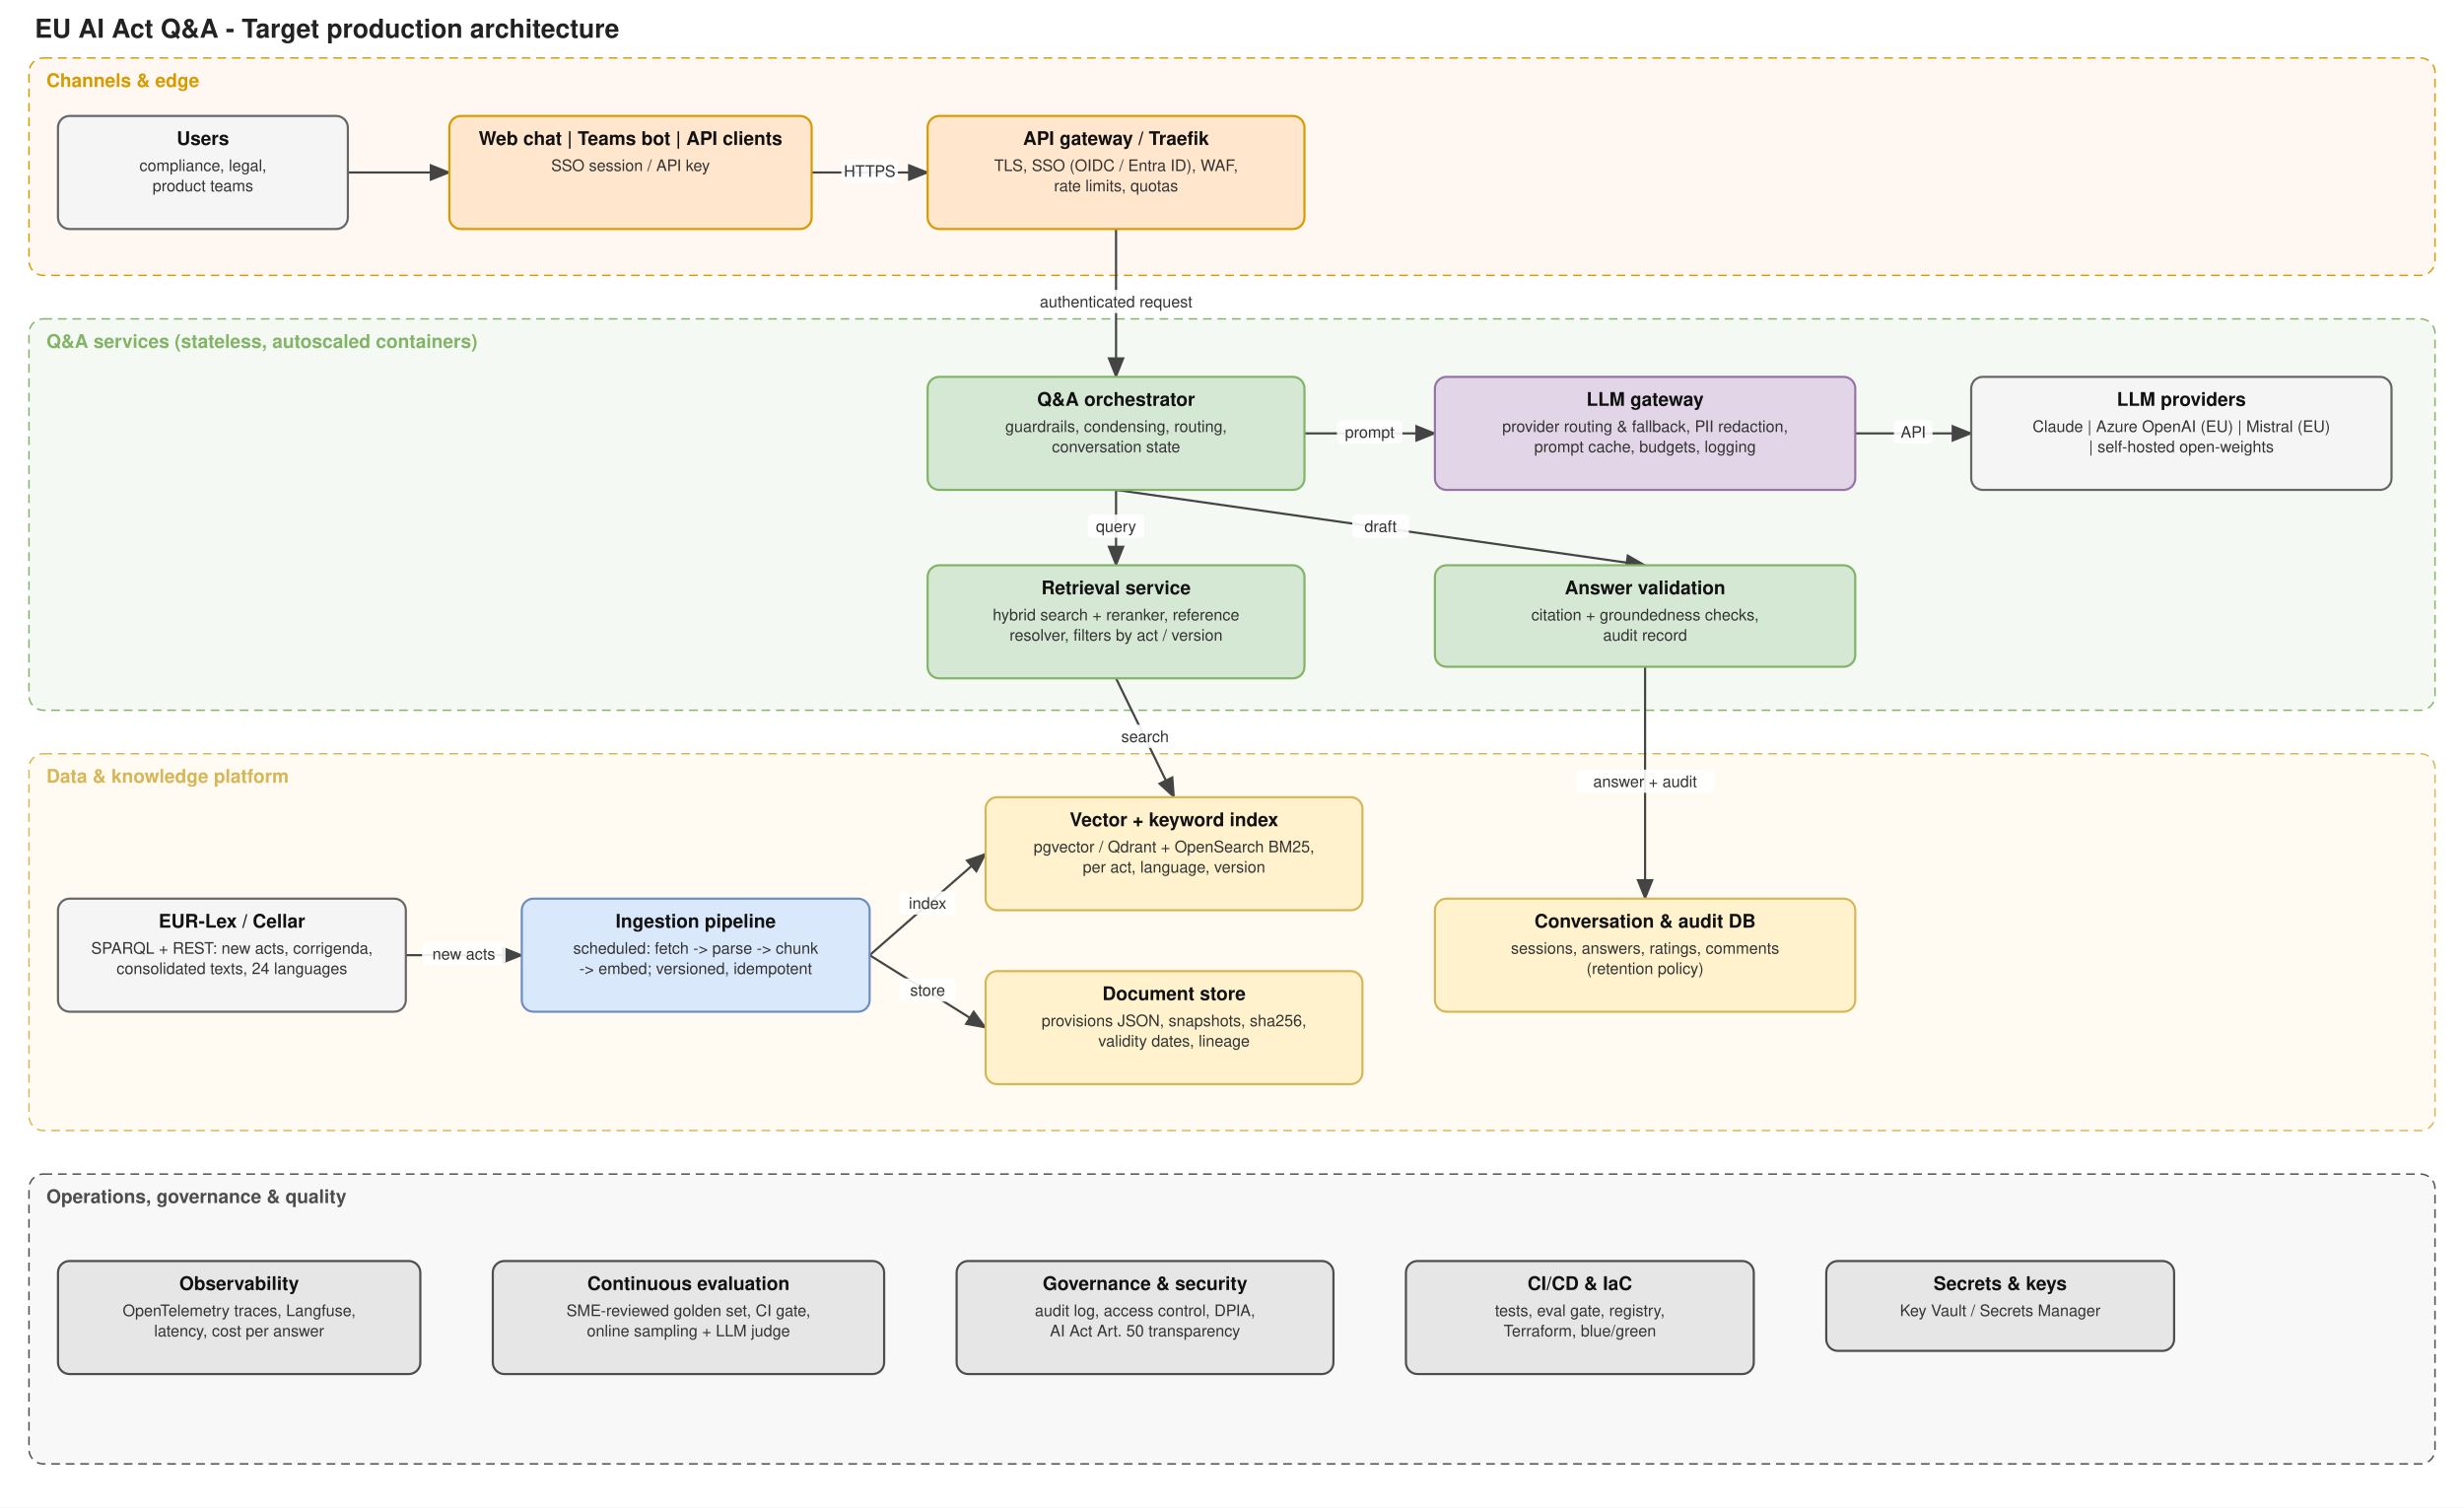
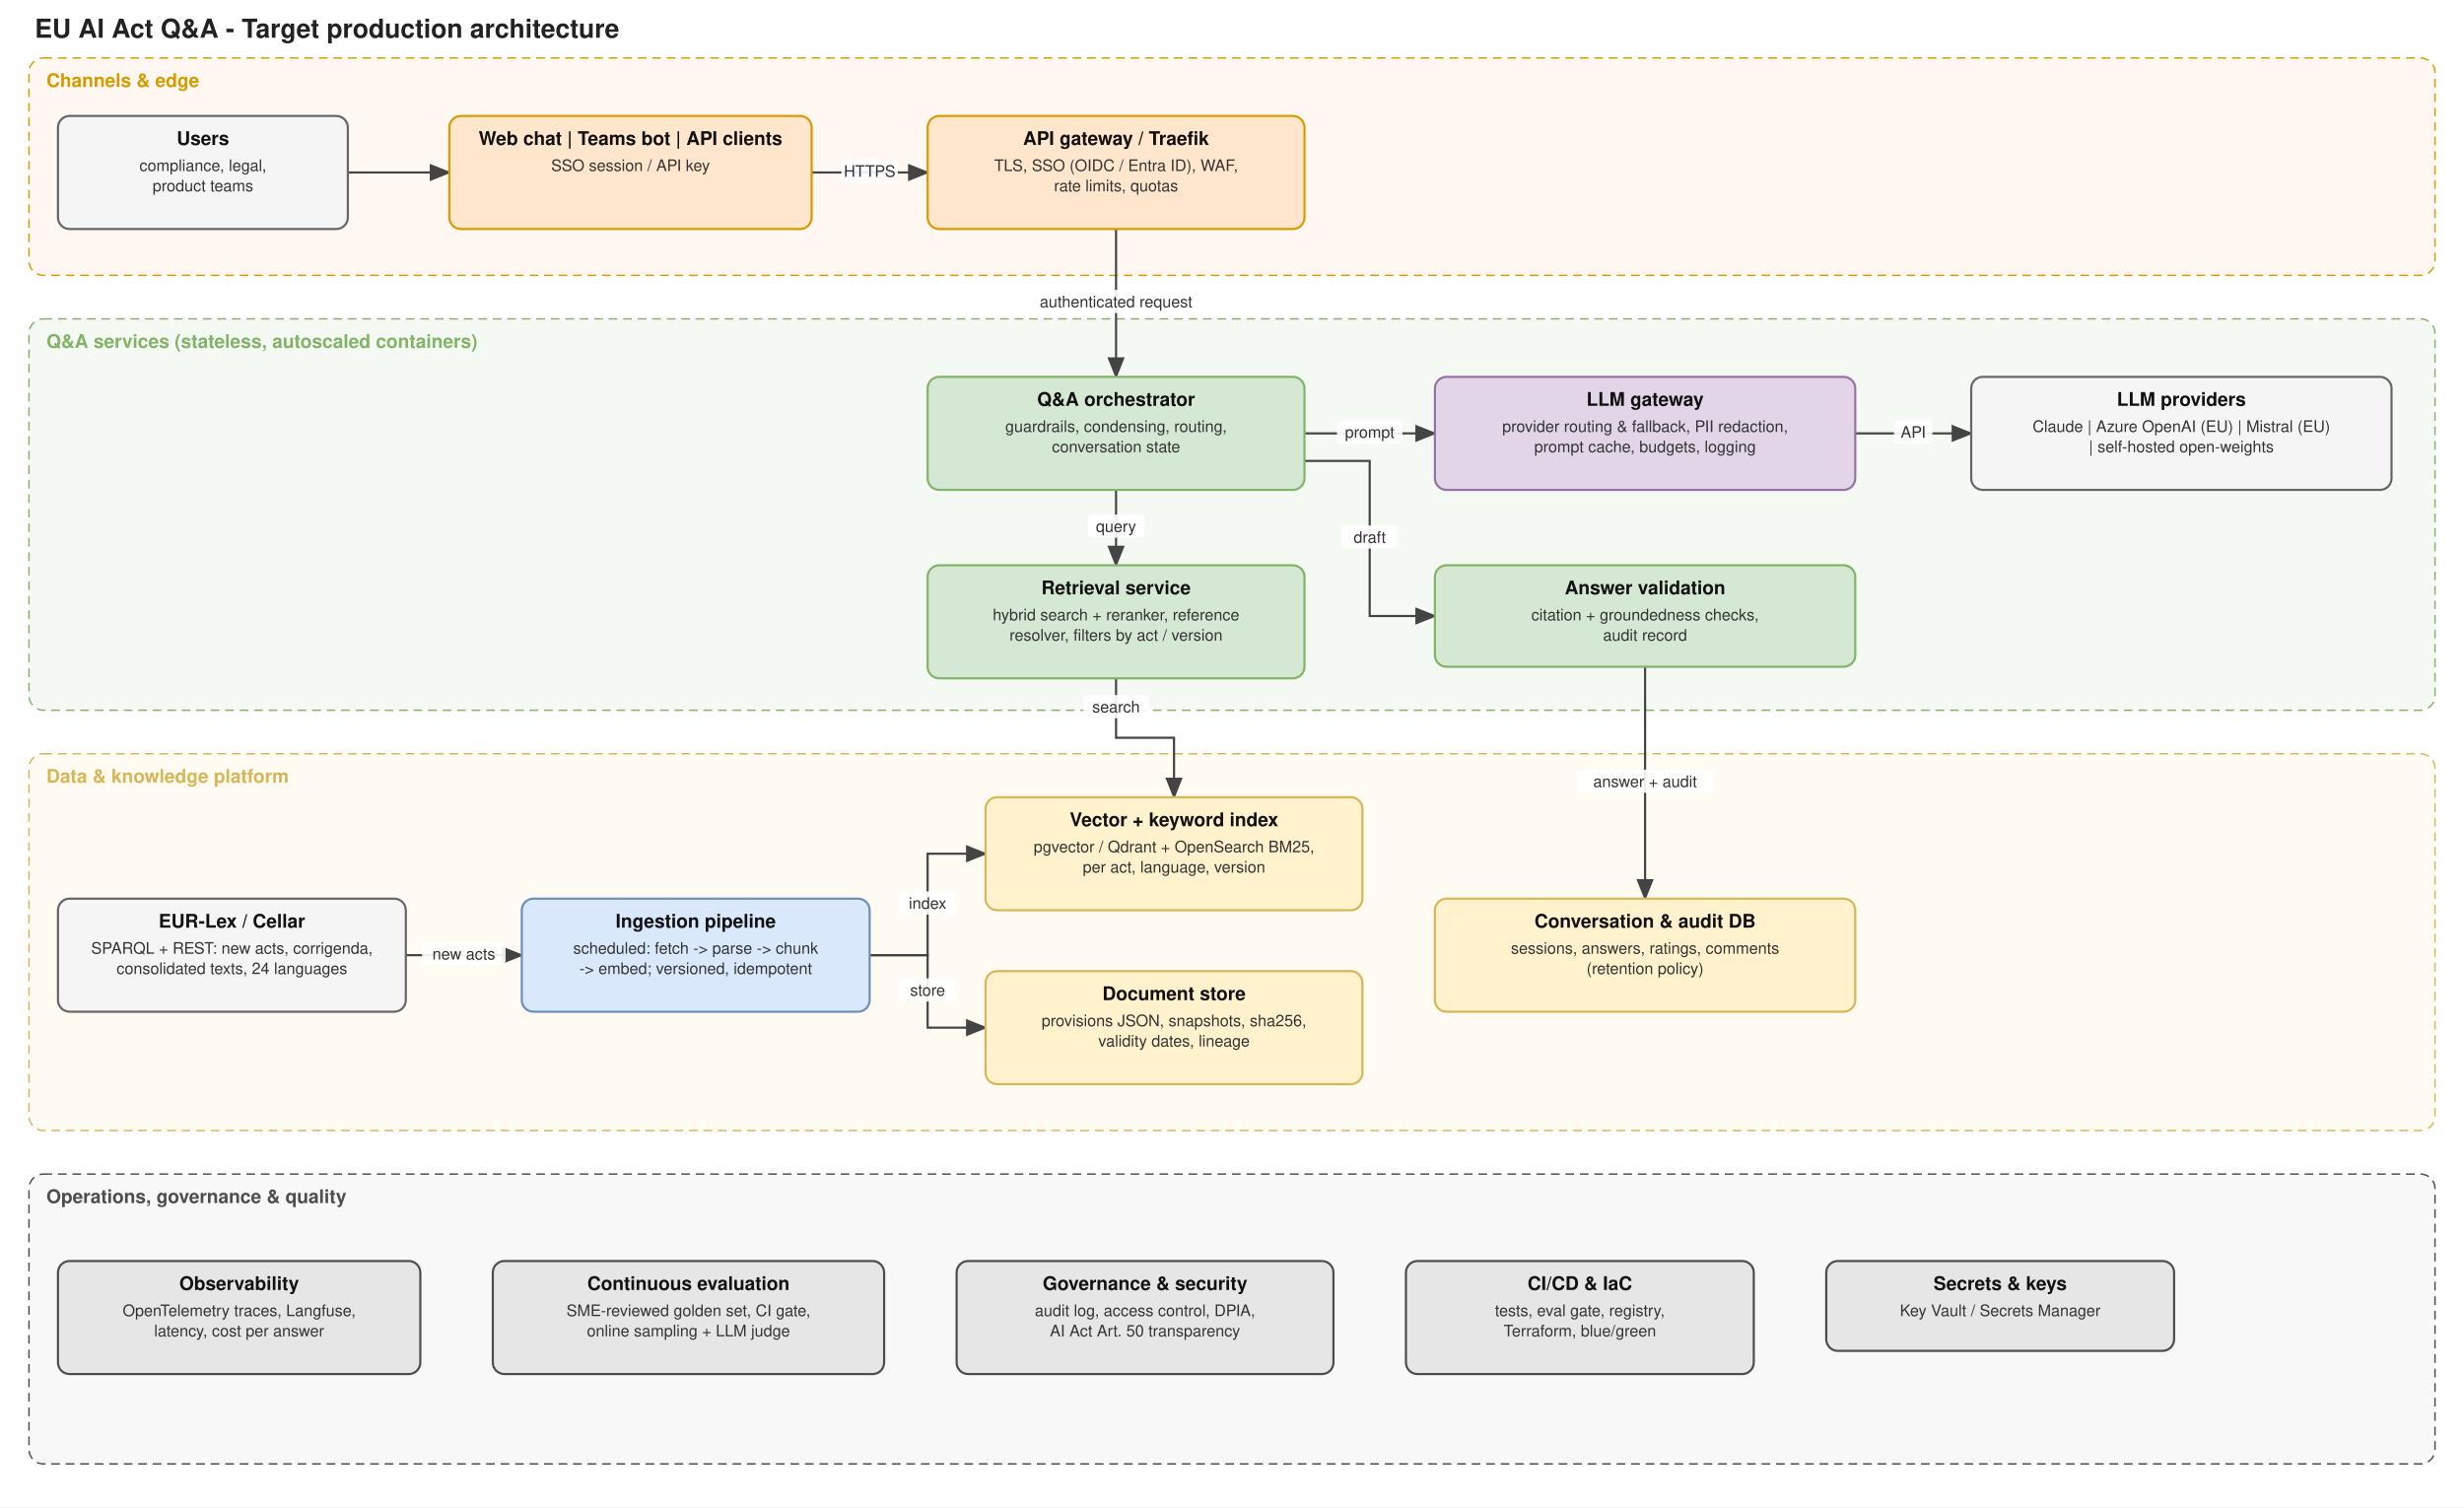
<svg xmlns="http://www.w3.org/2000/svg" width="1700" height="1040" viewBox="0 0 1700 1040" font-family="Helvetica, Arial, sans-serif">
  <defs>
    <marker id="arrow" markerWidth="10" markerHeight="8" refX="9" refY="4" orient="auto">
      <path d="M0,0 L10,4 L0,8 z" fill="#444" />
    </marker>
  </defs>
  <rect width="1700" height="1040" fill="#FFFFFF" />
  <text x="24" y="26" font-size="18" font-weight="bold" fill="#222">EU AI Act Q&amp;A - Target production architecture</text>
  <rect x="20" y="40" width="1660" height="150" rx="10" fill="#FFE6CC" fill-opacity="0.25" stroke="#D79B00" stroke-dasharray="6 4" />
  <text x="32" y="60" font-size="13" font-weight="bold" fill="#D79B00">Channels &amp; edge</text>
  <rect x="20" y="220" width="1660" height="270" rx="10" fill="#D5E8D4" fill-opacity="0.25" stroke="#82B366" stroke-dasharray="6 4" />
  <text x="32" y="240" font-size="13" font-weight="bold" fill="#82B366">Q&amp;A services (stateless, autoscaled containers)</text>
  <rect x="20" y="520" width="1660" height="260" rx="10" fill="#FFF2CC" fill-opacity="0.25" stroke="#D6B656" stroke-dasharray="6 4" />
  <text x="32" y="540" font-size="13" font-weight="bold" fill="#D6B656">Data &amp; knowledge platform</text>
  <rect x="20" y="810" width="1660" height="200" rx="10" fill="#E6E6E6" fill-opacity="0.25" stroke="#4D4D4D" stroke-dasharray="6 4" />
  <text x="32" y="830" font-size="13" font-weight="bold" fill="#4D4D4D">Operations, governance &amp; quality</text>
-   <line x1="240" y1="119.0" x2="310" y2="119.0" stroke="#444" stroke-width="1.5" marker-end="url(#arrow)" />
-   <line x1="560" y1="119.0" x2="640" y2="119.0" stroke="#444" stroke-width="1.5" marker-end="url(#arrow)" />
+   <polyline points="240,119.0 310,119.0" fill="none" stroke="#444" stroke-width="1.5" marker-end="url(#arrow)" />
+   <polyline points="560,119.0 640,119.0" fill="none" stroke="#444" stroke-width="1.5" marker-end="url(#arrow)" />
  <rect x="580.5" y="110.0" width="39.0" height="16" rx="3" fill="#FFFFFF" fill-opacity="0.9" />
  <text x="600.0" y="122.0" font-size="11" fill="#333" text-anchor="middle">HTTPS</text>
-   <line x1="770.0" y1="158" x2="770.0" y2="260" stroke="#444" stroke-width="1.5" marker-end="url(#arrow)" />
+   <polyline points="770.0,158 770.0,260" fill="none" stroke="#444" stroke-width="1.5" marker-end="url(#arrow)" />
  <rect x="700.9" y="200.0" width="138.2" height="16" rx="3" fill="#FFFFFF" fill-opacity="0.9" />
  <text x="770.0" y="212.0" font-size="11" fill="#333" text-anchor="middle">authenticated request</text>
-   <line x1="900" y1="299.0" x2="990" y2="299.0" stroke="#444" stroke-width="1.5" marker-end="url(#arrow)" />
+   <polyline points="900,299.0 990,299.0" fill="none" stroke="#444" stroke-width="1.5" marker-end="url(#arrow)" />
  <rect x="922.4" y="290.0" width="45.2" height="16" rx="3" fill="#FFFFFF" fill-opacity="0.9" />
  <text x="945.0" y="302.0" font-size="11" fill="#333" text-anchor="middle">prompt</text>
-   <line x1="1280" y1="299.0" x2="1360" y2="299.0" stroke="#444" stroke-width="1.5" marker-end="url(#arrow)" />
+   <polyline points="1280,299.0 1360,299.0" fill="none" stroke="#444" stroke-width="1.5" marker-end="url(#arrow)" />
  <rect x="1306.7" y="290.0" width="26.6" height="16" rx="3" fill="#FFFFFF" fill-opacity="0.9" />
  <text x="1320.0" y="302.0" font-size="11" fill="#333" text-anchor="middle">API</text>
-   <line x1="770.0" y1="338" x2="770.0" y2="390" stroke="#444" stroke-width="1.5" marker-end="url(#arrow)" />
+   <polyline points="770.0,338 770.0,390" fill="none" stroke="#444" stroke-width="1.5" marker-end="url(#arrow)" />
  <rect x="750.5" y="355.0" width="39.0" height="16" rx="3" fill="#FFFFFF" fill-opacity="0.9" />
  <text x="770.0" y="367.0" font-size="11" fill="#333" text-anchor="middle">query</text>
-   <line x1="770.0" y1="338" x2="1135.0" y2="390" stroke="#444" stroke-width="1.5" marker-end="url(#arrow)" />
-   <rect x="933.0" y="355.0" width="39.0" height="16" rx="3" fill="#FFFFFF" fill-opacity="0.9" />
-   <text x="952.5" y="367.0" font-size="11" fill="#333" text-anchor="middle">draft</text>
-   <line x1="770.0" y1="468" x2="810.0" y2="550" stroke="#444" stroke-width="1.5" marker-end="url(#arrow)" />
-   <rect x="767.4" y="500.0" width="45.2" height="16" rx="3" fill="#FFFFFF" fill-opacity="0.9" />
-   <text x="790.0" y="512.0" font-size="11" fill="#333" text-anchor="middle">search</text>
-   <line x1="280" y1="659.0" x2="360" y2="659.0" stroke="#444" stroke-width="1.5" marker-end="url(#arrow)" />
+   <polyline points="900,318 945,318 945,425 990,425" fill="none" stroke="#444" stroke-width="1.5" marker-end="url(#arrow)" />
+   <rect x="925.5" y="362.5" width="39.0" height="16" rx="3" fill="#FFFFFF" fill-opacity="0.9" />
+   <text x="945.0" y="374.5" font-size="11" fill="#333" text-anchor="middle">draft</text>
+   <polyline points="770.0,468 770.0,509.0 810.0,509.0 810.0,550" fill="none" stroke="#444" stroke-width="1.5" marker-end="url(#arrow)" />
+   <rect x="747.4" y="479.5" width="45.2" height="16" rx="3" fill="#FFFFFF" fill-opacity="0.9" />
+   <text x="770.0" y="491.5" font-size="11" fill="#333" text-anchor="middle">search</text>
+   <polyline points="280,659.0 360,659.0" fill="none" stroke="#444" stroke-width="1.5" marker-end="url(#arrow)" />
  <rect x="291.2" y="650.0" width="57.6" height="16" rx="3" fill="#FFFFFF" fill-opacity="0.9" />
  <text x="320.0" y="662.0" font-size="11" fill="#333" text-anchor="middle">new acts</text>
-   <line x1="600" y1="659.0" x2="680" y2="589.0" stroke="#444" stroke-width="1.5" marker-end="url(#arrow)" />
+   <polyline points="600,659.0 640.0,659.0 640.0,589.0 680,589.0" fill="none" stroke="#444" stroke-width="1.5" marker-end="url(#arrow)" />
  <rect x="620.5" y="615.0" width="39.0" height="16" rx="3" fill="#FFFFFF" fill-opacity="0.9" />
  <text x="640.0" y="627.0" font-size="11" fill="#333" text-anchor="middle">index</text>
-   <line x1="600" y1="659.0" x2="680" y2="709.0" stroke="#444" stroke-width="1.5" marker-end="url(#arrow)" />
+   <polyline points="600,659.0 640.0,659.0 640.0,709.0 680,709.0" fill="none" stroke="#444" stroke-width="1.5" marker-end="url(#arrow)" />
  <rect x="620.5" y="675.0" width="39.0" height="16" rx="3" fill="#FFFFFF" fill-opacity="0.9" />
  <text x="640.0" y="687.0" font-size="11" fill="#333" text-anchor="middle">store</text>
-   <line x1="1135.0" y1="460" x2="1135.0" y2="620" stroke="#444" stroke-width="1.5" marker-end="url(#arrow)" />
+   <polyline points="1135.0,460 1135.0,620" fill="none" stroke="#444" stroke-width="1.5" marker-end="url(#arrow)" />
  <rect x="1087.6" y="531.0" width="94.8" height="16" rx="3" fill="#FFFFFF" fill-opacity="0.9" />
  <text x="1135.0" y="543.0" font-size="11" fill="#333" text-anchor="middle">answer + audit</text>
  <rect x="40" y="80" width="200" height="78" rx="8" fill="#F5F5F5" stroke="#666666" stroke-width="1.5" />
  <text x="140.0" y="100" font-size="13" font-weight="bold" fill="#111" text-anchor="middle">Users</text>
  <text x="140.0" y="118" font-size="11" fill="#333" text-anchor="middle">compliance, legal,</text>
  <text x="140.0" y="132" font-size="11" fill="#333" text-anchor="middle">product teams</text>
  <rect x="310" y="80" width="250" height="78" rx="8" fill="#FFE6CC" stroke="#D79B00" stroke-width="1.5" />
  <text x="435.0" y="100" font-size="13" font-weight="bold" fill="#111" text-anchor="middle">Web chat | Teams bot | API clients</text>
  <text x="435.0" y="118" font-size="11" fill="#333" text-anchor="middle">SSO session / API key</text>
  <rect x="640" y="80" width="260" height="78" rx="8" fill="#FFE6CC" stroke="#D79B00" stroke-width="1.5" />
  <text x="770.0" y="100" font-size="13" font-weight="bold" fill="#111" text-anchor="middle">API gateway / Traefik</text>
  <text x="770.0" y="118" font-size="11" fill="#333" text-anchor="middle">TLS, SSO (OIDC / Entra ID), WAF,</text>
  <text x="770.0" y="132" font-size="11" fill="#333" text-anchor="middle">rate limits, quotas</text>
  <rect x="640" y="260" width="260" height="78" rx="8" fill="#D5E8D4" stroke="#82B366" stroke-width="1.5" />
  <text x="770.0" y="280" font-size="13" font-weight="bold" fill="#111" text-anchor="middle">Q&amp;A orchestrator</text>
  <text x="770.0" y="298" font-size="11" fill="#333" text-anchor="middle">guardrails, condensing, routing,</text>
  <text x="770.0" y="312" font-size="11" fill="#333" text-anchor="middle">conversation state</text>
  <rect x="990" y="260" width="290" height="78" rx="8" fill="#E1D5E7" stroke="#9673A6" stroke-width="1.5" />
  <text x="1135.0" y="280" font-size="13" font-weight="bold" fill="#111" text-anchor="middle">LLM gateway</text>
  <text x="1135.0" y="298" font-size="11" fill="#333" text-anchor="middle">provider routing &amp; fallback, PII redaction,</text>
  <text x="1135.0" y="312" font-size="11" fill="#333" text-anchor="middle">prompt cache, budgets, logging</text>
  <rect x="1360" y="260" width="290" height="78" rx="8" fill="#F5F5F5" stroke="#666666" stroke-width="1.5" />
  <text x="1505.0" y="280" font-size="13" font-weight="bold" fill="#111" text-anchor="middle">LLM providers</text>
  <text x="1505.0" y="298" font-size="11" fill="#333" text-anchor="middle">Claude | Azure OpenAI (EU) | Mistral (EU)</text>
  <text x="1505.0" y="312" font-size="11" fill="#333" text-anchor="middle">| self-hosted open-weights</text>
  <rect x="640" y="390" width="260" height="78" rx="8" fill="#D5E8D4" stroke="#82B366" stroke-width="1.5" />
  <text x="770.0" y="410" font-size="13" font-weight="bold" fill="#111" text-anchor="middle">Retrieval service</text>
  <text x="770.0" y="428" font-size="11" fill="#333" text-anchor="middle">hybrid search + reranker, reference</text>
  <text x="770.0" y="442" font-size="11" fill="#333" text-anchor="middle">resolver, filters by act / version</text>
  <rect x="990" y="390" width="290" height="70" rx="8" fill="#D5E8D4" stroke="#82B366" stroke-width="1.5" />
  <text x="1135.0" y="410" font-size="13" font-weight="bold" fill="#111" text-anchor="middle">Answer validation</text>
  <text x="1135.0" y="428" font-size="11" fill="#333" text-anchor="middle">citation + groundedness checks,</text>
  <text x="1135.0" y="442" font-size="11" fill="#333" text-anchor="middle">audit record</text>
  <rect x="40" y="620" width="240" height="78" rx="8" fill="#F5F5F5" stroke="#666666" stroke-width="1.5" />
  <text x="160.0" y="640" font-size="13" font-weight="bold" fill="#111" text-anchor="middle">EUR-Lex / Cellar</text>
  <text x="160.0" y="658" font-size="11" fill="#333" text-anchor="middle">SPARQL + REST: new acts, corrigenda,</text>
  <text x="160.0" y="672" font-size="11" fill="#333" text-anchor="middle">consolidated texts, 24 languages</text>
  <rect x="360" y="620" width="240" height="78" rx="8" fill="#DAE8FC" stroke="#6C8EBF" stroke-width="1.5" />
  <text x="480.0" y="640" font-size="13" font-weight="bold" fill="#111" text-anchor="middle">Ingestion pipeline</text>
  <text x="480.0" y="658" font-size="11" fill="#333" text-anchor="middle">scheduled: fetch -&gt; parse -&gt; chunk</text>
  <text x="480.0" y="672" font-size="11" fill="#333" text-anchor="middle">-&gt; embed; versioned, idempotent</text>
  <rect x="680" y="550" width="260" height="78" rx="8" fill="#FFF2CC" stroke="#D6B656" stroke-width="1.5" />
  <text x="810.0" y="570" font-size="13" font-weight="bold" fill="#111" text-anchor="middle">Vector + keyword index</text>
  <text x="810.0" y="588" font-size="11" fill="#333" text-anchor="middle">pgvector / Qdrant + OpenSearch BM25,</text>
  <text x="810.0" y="602" font-size="11" fill="#333" text-anchor="middle">per act, language, version</text>
  <rect x="680" y="670" width="260" height="78" rx="8" fill="#FFF2CC" stroke="#D6B656" stroke-width="1.5" />
  <text x="810.0" y="690" font-size="13" font-weight="bold" fill="#111" text-anchor="middle">Document store</text>
  <text x="810.0" y="708" font-size="11" fill="#333" text-anchor="middle">provisions JSON, snapshots, sha256,</text>
  <text x="810.0" y="722" font-size="11" fill="#333" text-anchor="middle">validity dates, lineage</text>
  <rect x="990" y="620" width="290" height="78" rx="8" fill="#FFF2CC" stroke="#D6B656" stroke-width="1.5" />
  <text x="1135.0" y="640" font-size="13" font-weight="bold" fill="#111" text-anchor="middle">Conversation &amp; audit DB</text>
  <text x="1135.0" y="658" font-size="11" fill="#333" text-anchor="middle">sessions, answers, ratings, comments</text>
  <text x="1135.0" y="672" font-size="11" fill="#333" text-anchor="middle">(retention policy)</text>
  <rect x="40" y="870" width="250" height="78" rx="8" fill="#E6E6E6" stroke="#4D4D4D" stroke-width="1.5" />
  <text x="165.0" y="890" font-size="13" font-weight="bold" fill="#111" text-anchor="middle">Observability</text>
  <text x="165.0" y="908" font-size="11" fill="#333" text-anchor="middle">OpenTelemetry traces, Langfuse,</text>
  <text x="165.0" y="922" font-size="11" fill="#333" text-anchor="middle">latency, cost per answer</text>
  <rect x="340" y="870" width="270" height="78" rx="8" fill="#E6E6E6" stroke="#4D4D4D" stroke-width="1.5" />
  <text x="475.0" y="890" font-size="13" font-weight="bold" fill="#111" text-anchor="middle">Continuous evaluation</text>
  <text x="475.0" y="908" font-size="11" fill="#333" text-anchor="middle">SME-reviewed golden set, CI gate,</text>
  <text x="475.0" y="922" font-size="11" fill="#333" text-anchor="middle">online sampling + LLM judge</text>
  <rect x="660" y="870" width="260" height="78" rx="8" fill="#E6E6E6" stroke="#4D4D4D" stroke-width="1.5" />
  <text x="790.0" y="890" font-size="13" font-weight="bold" fill="#111" text-anchor="middle">Governance &amp; security</text>
  <text x="790.0" y="908" font-size="11" fill="#333" text-anchor="middle">audit log, access control, DPIA,</text>
  <text x="790.0" y="922" font-size="11" fill="#333" text-anchor="middle">AI Act Art. 50 transparency</text>
  <rect x="970" y="870" width="240" height="78" rx="8" fill="#E6E6E6" stroke="#4D4D4D" stroke-width="1.5" />
  <text x="1090.0" y="890" font-size="13" font-weight="bold" fill="#111" text-anchor="middle">CI/CD &amp; IaC</text>
  <text x="1090.0" y="908" font-size="11" fill="#333" text-anchor="middle">tests, eval gate, registry,</text>
  <text x="1090.0" y="922" font-size="11" fill="#333" text-anchor="middle">Terraform, blue/green</text>
  <rect x="1260" y="870" width="240" height="62" rx="8" fill="#E6E6E6" stroke="#4D4D4D" stroke-width="1.5" />
  <text x="1380.0" y="890" font-size="13" font-weight="bold" fill="#111" text-anchor="middle">Secrets &amp; keys</text>
  <text x="1380.0" y="908" font-size="11" fill="#333" text-anchor="middle">Key Vault / Secrets Manager</text>
</svg>
